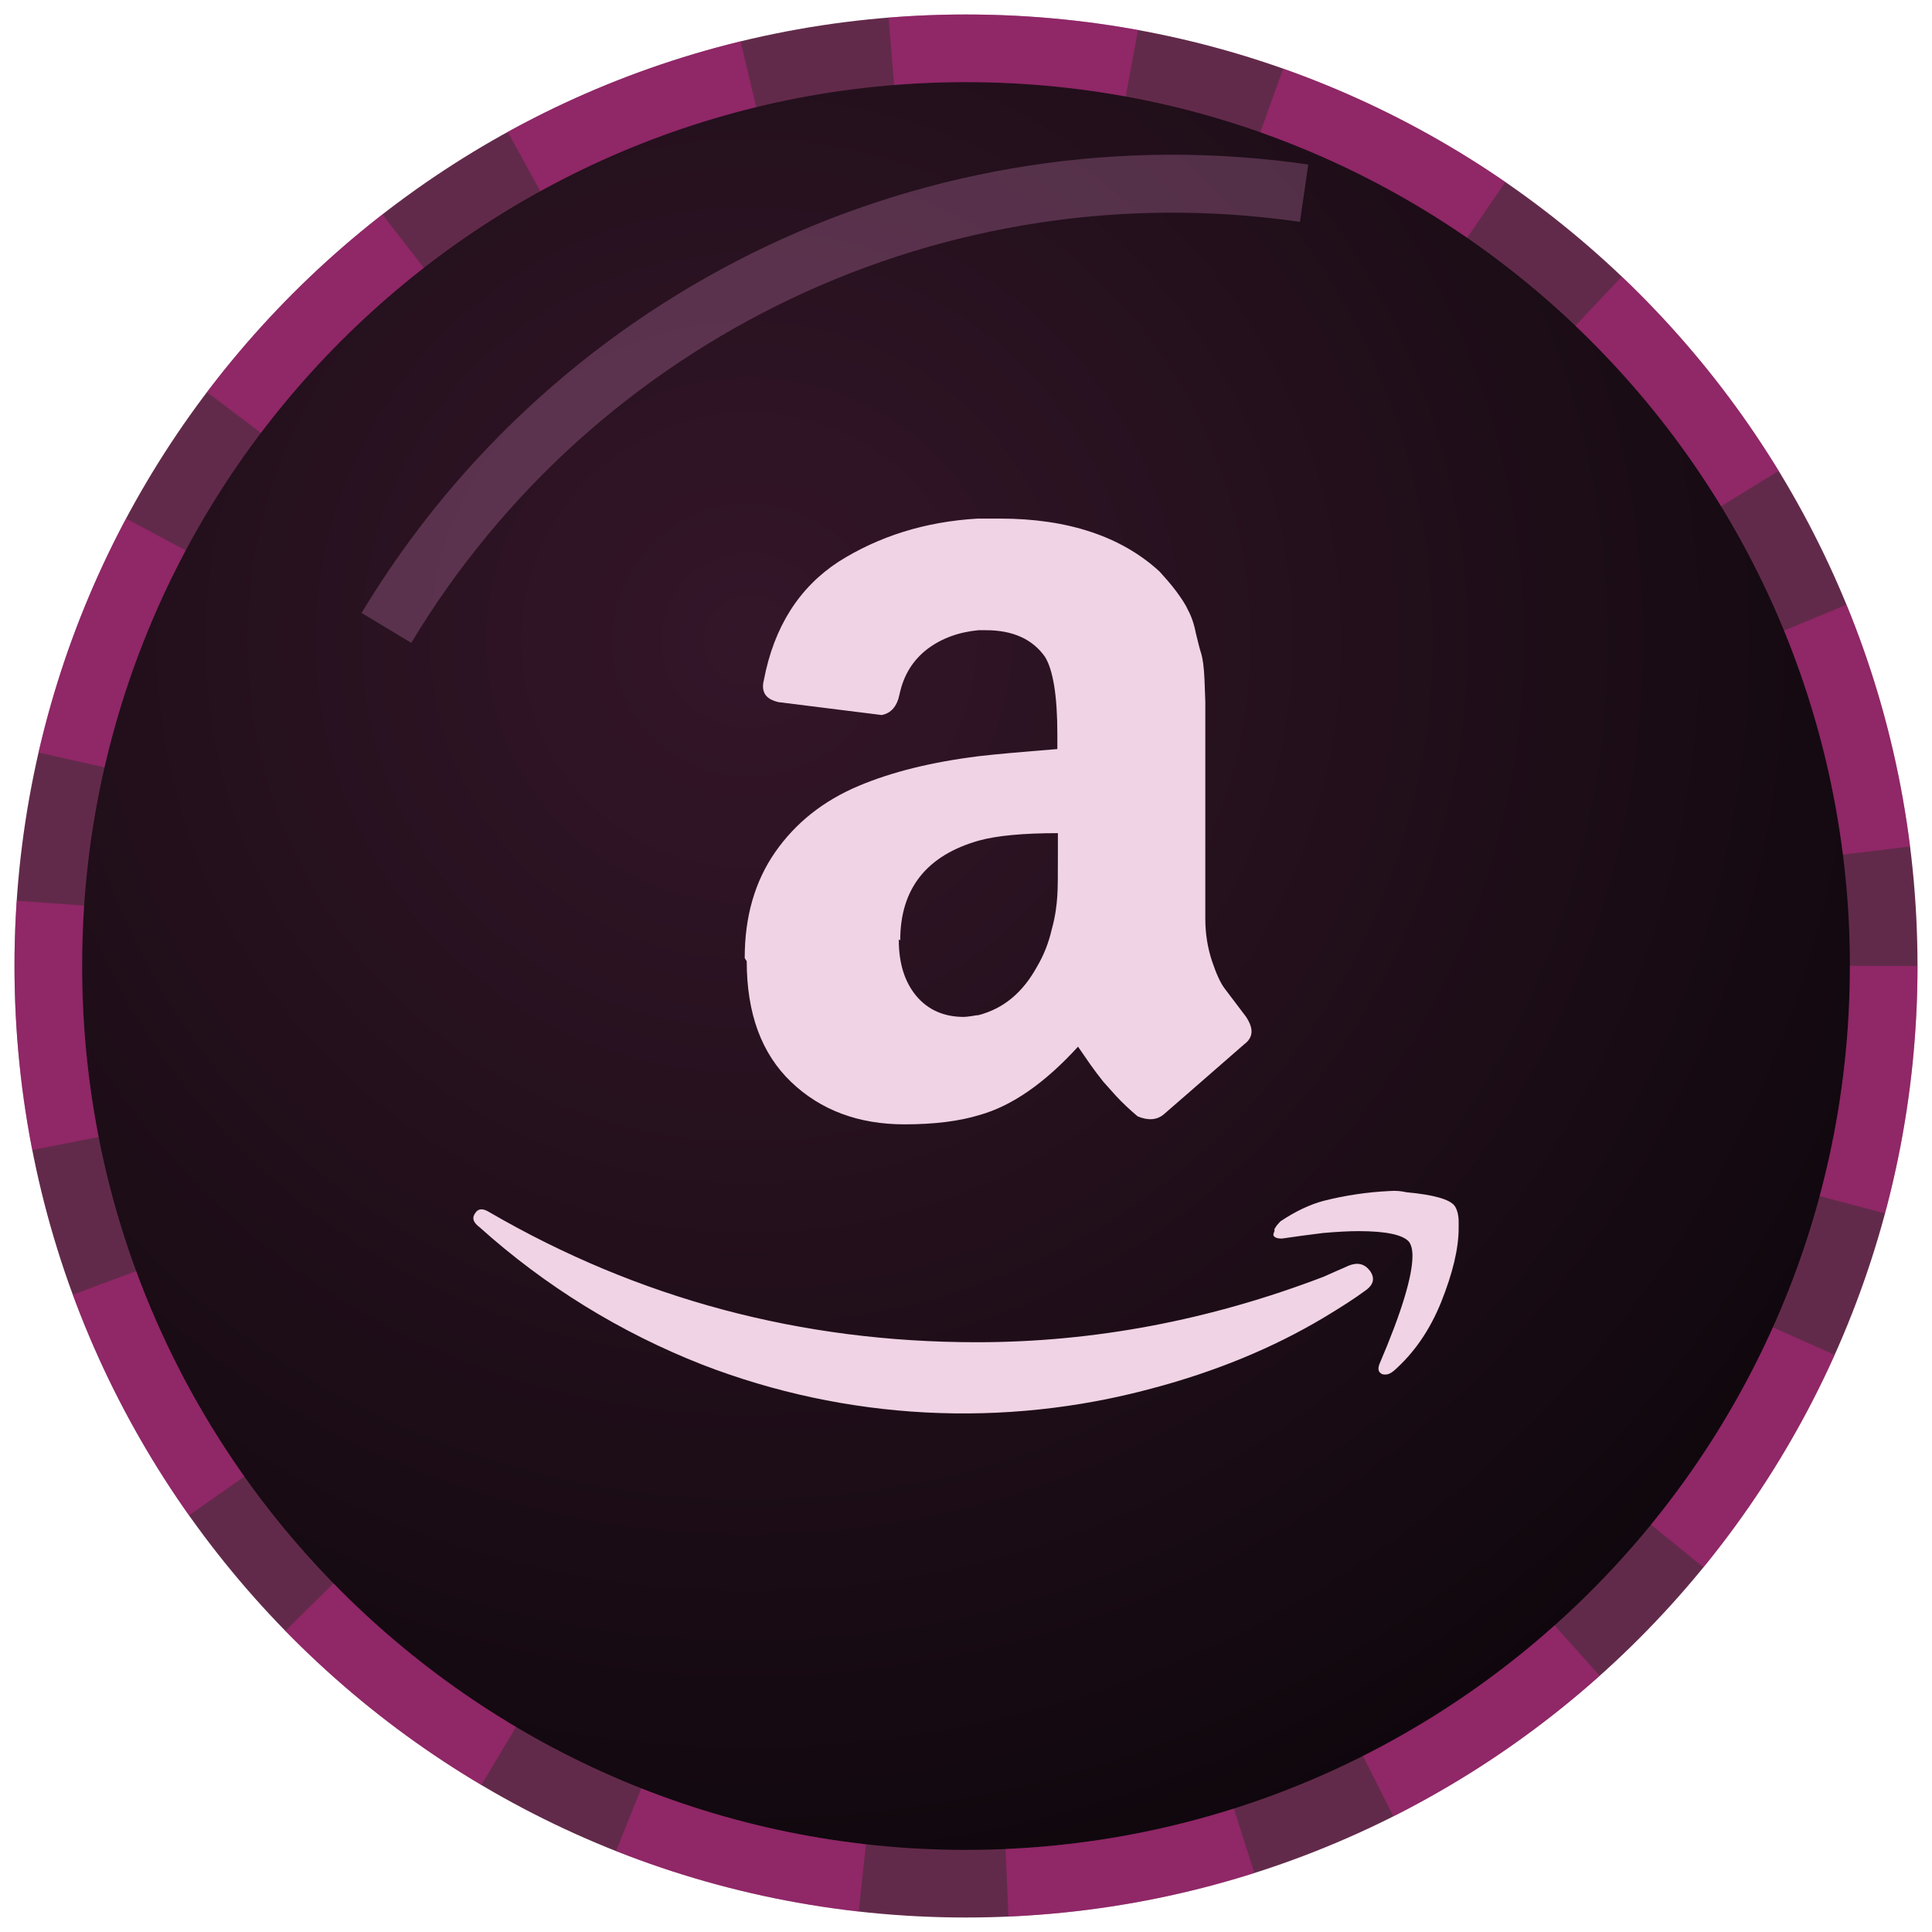
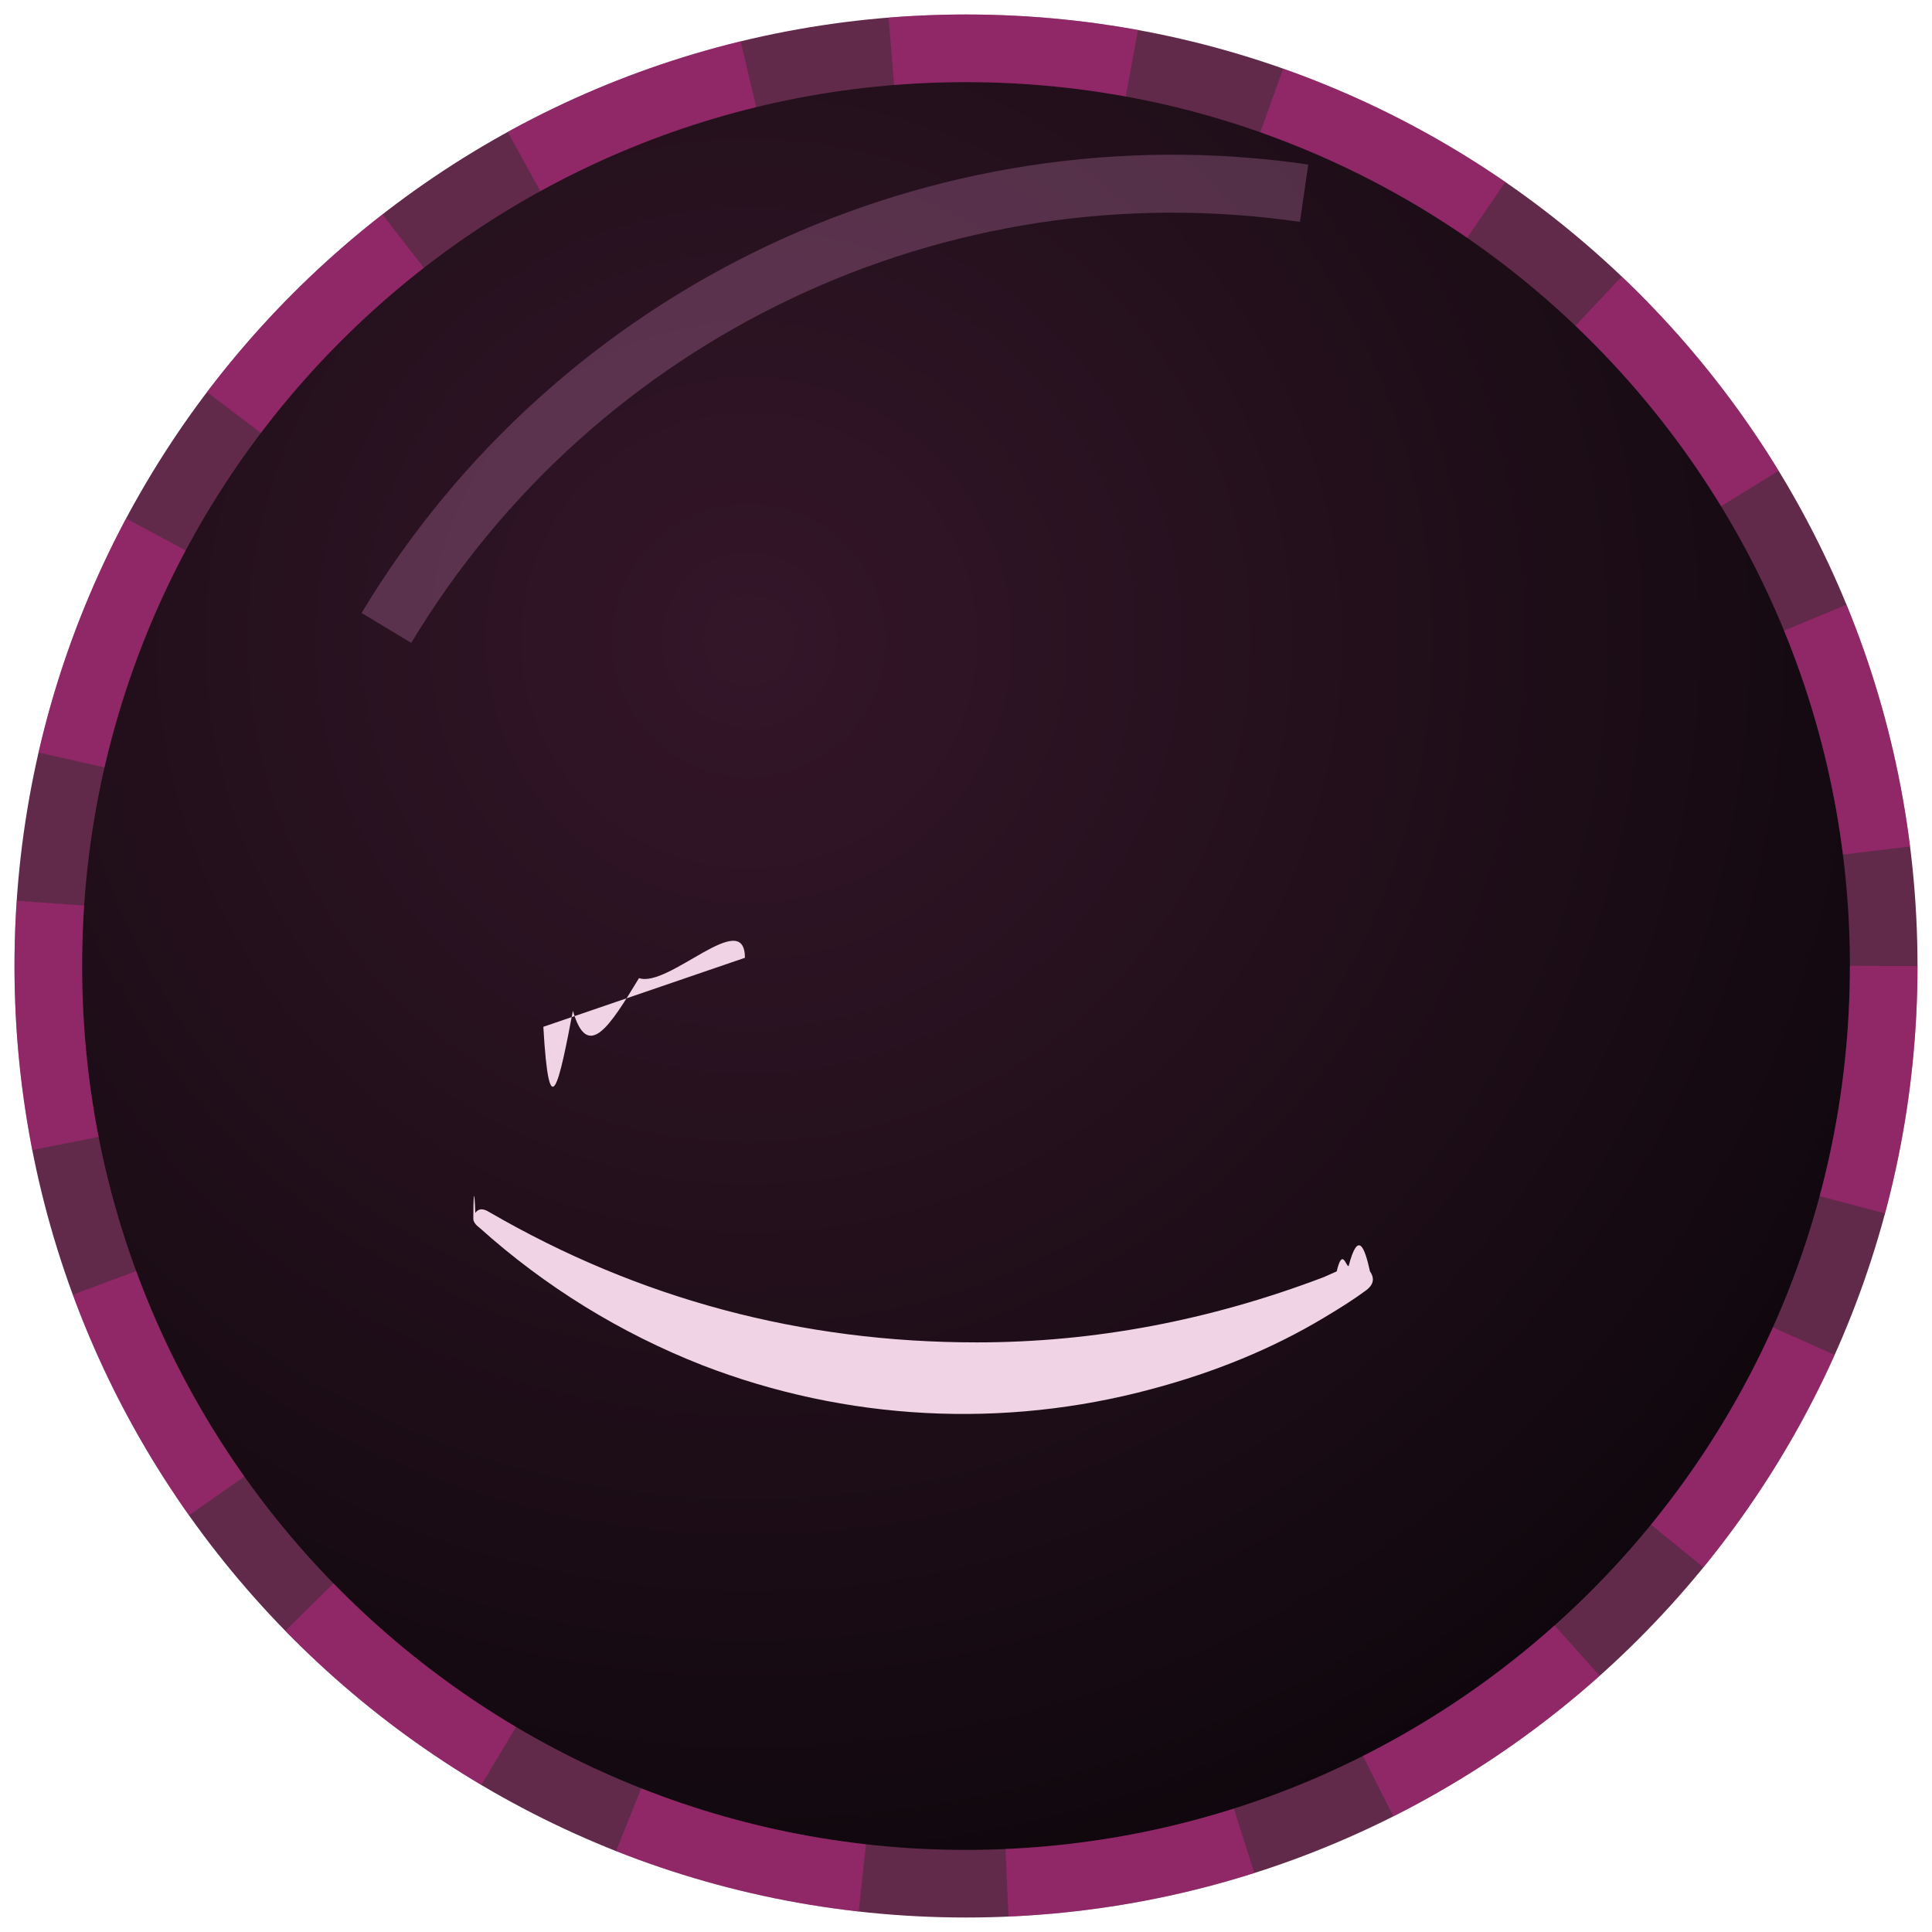
<svg xmlns="http://www.w3.org/2000/svg" viewBox="0 0 40 40" role="img" aria-label="AMZN">
  <defs>
    <radialGradient id="g" cx="38%" cy="32%" r="72%">
      <stop offset="0%" stop-color="#341629" />
      <stop offset="70%" stop-color="#1a0c15" />
      <stop offset="100%" stop-color="#0f070d" />
    </radialGradient>
  </defs>
  <circle cx="20" cy="20" r="19" fill="url(#g)" stroke="#622a4a" stroke-width="1.4" />
  <circle cx="20" cy="20" r="19" fill="none" stroke="#c72389" stroke-width="1.4" stroke-dasharray="5 3" opacity="0.45" />
  <path d="M8 13 A19 19 0 0 1 27 4" stroke="#d886bd" stroke-width="1.2" fill="none" opacity="0.28" />
  <g transform="translate(9.8 9.8) scale(0.85)" fill="#f0d3e5">
-     <path d="M.045 18.02c.072-.116.187-.124.348-.022 3.636 2.11 7.594 3.166 11.87 3.166 2.852 0 5.668-.533 8.447-1.595l.315-.14c.138-.06.234-.1.293-.13.226-.088.39-.046.525.13.12.174.09.336-.12.48-.256.19-.6.41-1.006.654-1.244.743-2.64 1.316-4.185 1.726a17.617 17.617 0 01-10.951-.577 17.88 17.88 0 01-5.43-3.35c-.1-.074-.151-.15-.151-.22 0-.047.021-.09.051-.13zm6.565-6.218c0-1.005.247-1.863.743-2.577.495-.71 1.17-1.25 2.04-1.615.796-.335 1.756-.575 2.912-.72.39-.046 1.033-.103 1.92-.174v-.37c0-.93-.105-1.558-.3-1.875-.302-.43-.78-.65-1.44-.65h-.182c-.48.046-.896.196-1.246.46-.35.27-.575.63-.675 1.096-.06.3-.206.465-.435.51l-2.52-.315c-.248-.06-.372-.18-.372-.39 0-.046.007-.09.022-.15.247-1.29.855-2.25 1.82-2.88.976-.616 2.1-.975 3.39-1.05h.54c1.65 0 2.957.434 3.888 1.29.135.15.27.3.405.48.12.165.224.314.283.45.075.134.15.33.195.57.06.254.105.42.135.51.03.104.062.3.076.615.01.313.02.493.02.553v5.28c0 .376.06.72.165 1.036.105.313.21.54.315.674l.51.674c.09.136.136.256.136.36 0 .12-.06.226-.18.314-1.2 1.05-1.86 1.62-1.963 1.71-.165.135-.375.15-.63.045a6.062 6.062 0 01-.526-.496l-.31-.347a9.391 9.391 0 01-.317-.42l-.3-.435c-.81.886-1.603 1.44-2.4 1.665-.494.15-1.093.227-1.83.227-1.11 0-2.04-.343-2.76-1.034-.72-.69-1.08-1.665-1.08-2.94l-.05-.076zm3.753-.438c0 .566.14 1.02.425 1.364.285.34.675.512 1.155.512.045 0 .106-.007.195-.02.09-.016.134-.023.166-.023.614-.16 1.08-.553 1.424-1.178.165-.28.285-.58.36-.91.09-.32.12-.59.135-.8.015-.195.015-.54.015-1.005v-.54c-.84 0-1.484.06-1.92.18-1.275.36-1.92 1.17-1.92 2.43l-.035-.02zm9.162 7.027c.03-.06.075-.11.132-.17.362-.243.714-.41 1.05-.5a8.094 8.094 0 011.612-.24c.14-.012.28 0 .41.03.65.06 1.05.168 1.172.33.063.09.099.228.099.39v.15c0 .51-.149 1.11-.424 1.8-.278.69-.664 1.248-1.156 1.68-.073.06-.14.09-.197.09-.03 0-.06 0-.09-.012-.09-.044-.107-.12-.064-.24.54-1.26.806-2.143.806-2.64 0-.15-.03-.27-.087-.344-.145-.166-.55-.257-1.224-.257-.243 0-.533.016-.87.046-.363.045-.7.09-1 .135-.09 0-.148-.014-.18-.044-.03-.03-.036-.047-.02-.077 0-.017.006-.03.02-.063v-.06z" />
+     <path d="M.045 18.02c.072-.116.19-.124.35-.022 3.64 2.11 7.59 3.17 11.87 3.17 2.85 0 5.67-.533 8.45-1.59l.315-.14c.138-.6.23-.1.29-.13.23-.88.39-.46.52.13.12.174.09.336-.12.48-.256.19-.6.41-1.01.654-1.24.743-2.64 1.32-4.18 1.73a17.62 17.62 0 01-10.95-.577 17.88 17.88 0 01-5.43-3.35c-.1-.074-.151-.15-.151-.22 0-.47.02-.9.05-.13zm6.57-6.22c0-1.247-1.86.743-2.58.495-.71 1.17-1.25 2.04-1.61.796-.335 1.76-.575 2.91-.72.39-.046 1.03-.103 1.92-.174v-.37c0-.93-.105-1.56-.3-1.88-.302-.43-.78-.65-1.44-.65h-.182c-.48.05-.896.2-1.25.46-.35.27-.575.63-.675 1.1-.6.3-.206.47-.435.51l-2.52-.315c-.248-.06-.372-.18-.372-.39 0-.46.01-.9.02-.15.25-1.29.855-2.25 1.82-2.88.976-.616 2.1-.975 3.39-1.05h.54c1.65 0 2.96.434 3.89 1.29.135.15.27.3.405.48.12.16.224.31.283.45.75.13.15.33.195.57.6.25.105.42.135.51.3.1.62.3.76.61.1.31.2.49.2.55v5.28c0 .376.06.72.17 1.04.105.31.21.54.315.67l.51.67c.9.14.136.26.136.36 0 .12-.6.23-.18.31-1.2 1.05-1.86 1.62-1.96 1.71-.165.13-.375.15-.63.05a6.06 6.06 0 01-.526-.496l-.31-.347a9.39 9.39 0 01-.317-.42l-.3-.435c-.81.89-1.6 1.44-2.4 1.67-.494.15-1.09.227-1.83.227-1.11 0-2.04-.343-2.76-1.03-.72-.69-1.08-1.67-1.08-2.94l-.05-.076zm3.75-.438c0 .566.14 1.02.425 1.36.285.34.675.51 1.16.512.04 0 .106-.7.2-.2.09-.16.13-.23.17-.23.61-.16 1.08-.553 1.42-1.18.165-.28.29-.58.36-.91.09-.32.12-.59.13-.8.02-.195.01-.54.02-1v-.54c-.84 0-1.48.06-1.92.18-1.27.36-1.92 1.17-1.92 2.43l-.035-.02zm9.16 7.03c.03-.6.08-.11.13-.17.36-.243.71-.41 1.05-.5a8.09 8.09 0 11.61-.24c.14-.12.28 0 .41.03.65.06 1.05.168 1.17.33.06.9.1.228.1.39v.15c0 .51-.149 1.11-.424 1.8-.278.69-.664 1.25-1.16 1.68-.73.06-.14.09-.197.09-.03 0-.06 0-.09-.012-.09-.044-.107-.12-.064-.24.54-1.26.806-2.14.806-2.64 0-.15-.03-.27-.087-.344-.145-.166-.55-.257-1.22-.257-.243 0-.533.02-.87.05-.363.05-.7.09-1 .135-.09 0-.148-.014-.18-.044-.03-.03-.036-.047-.02-.077 0-.17.01-.3.02-.063v-.06z" />
  </g>
</svg>
